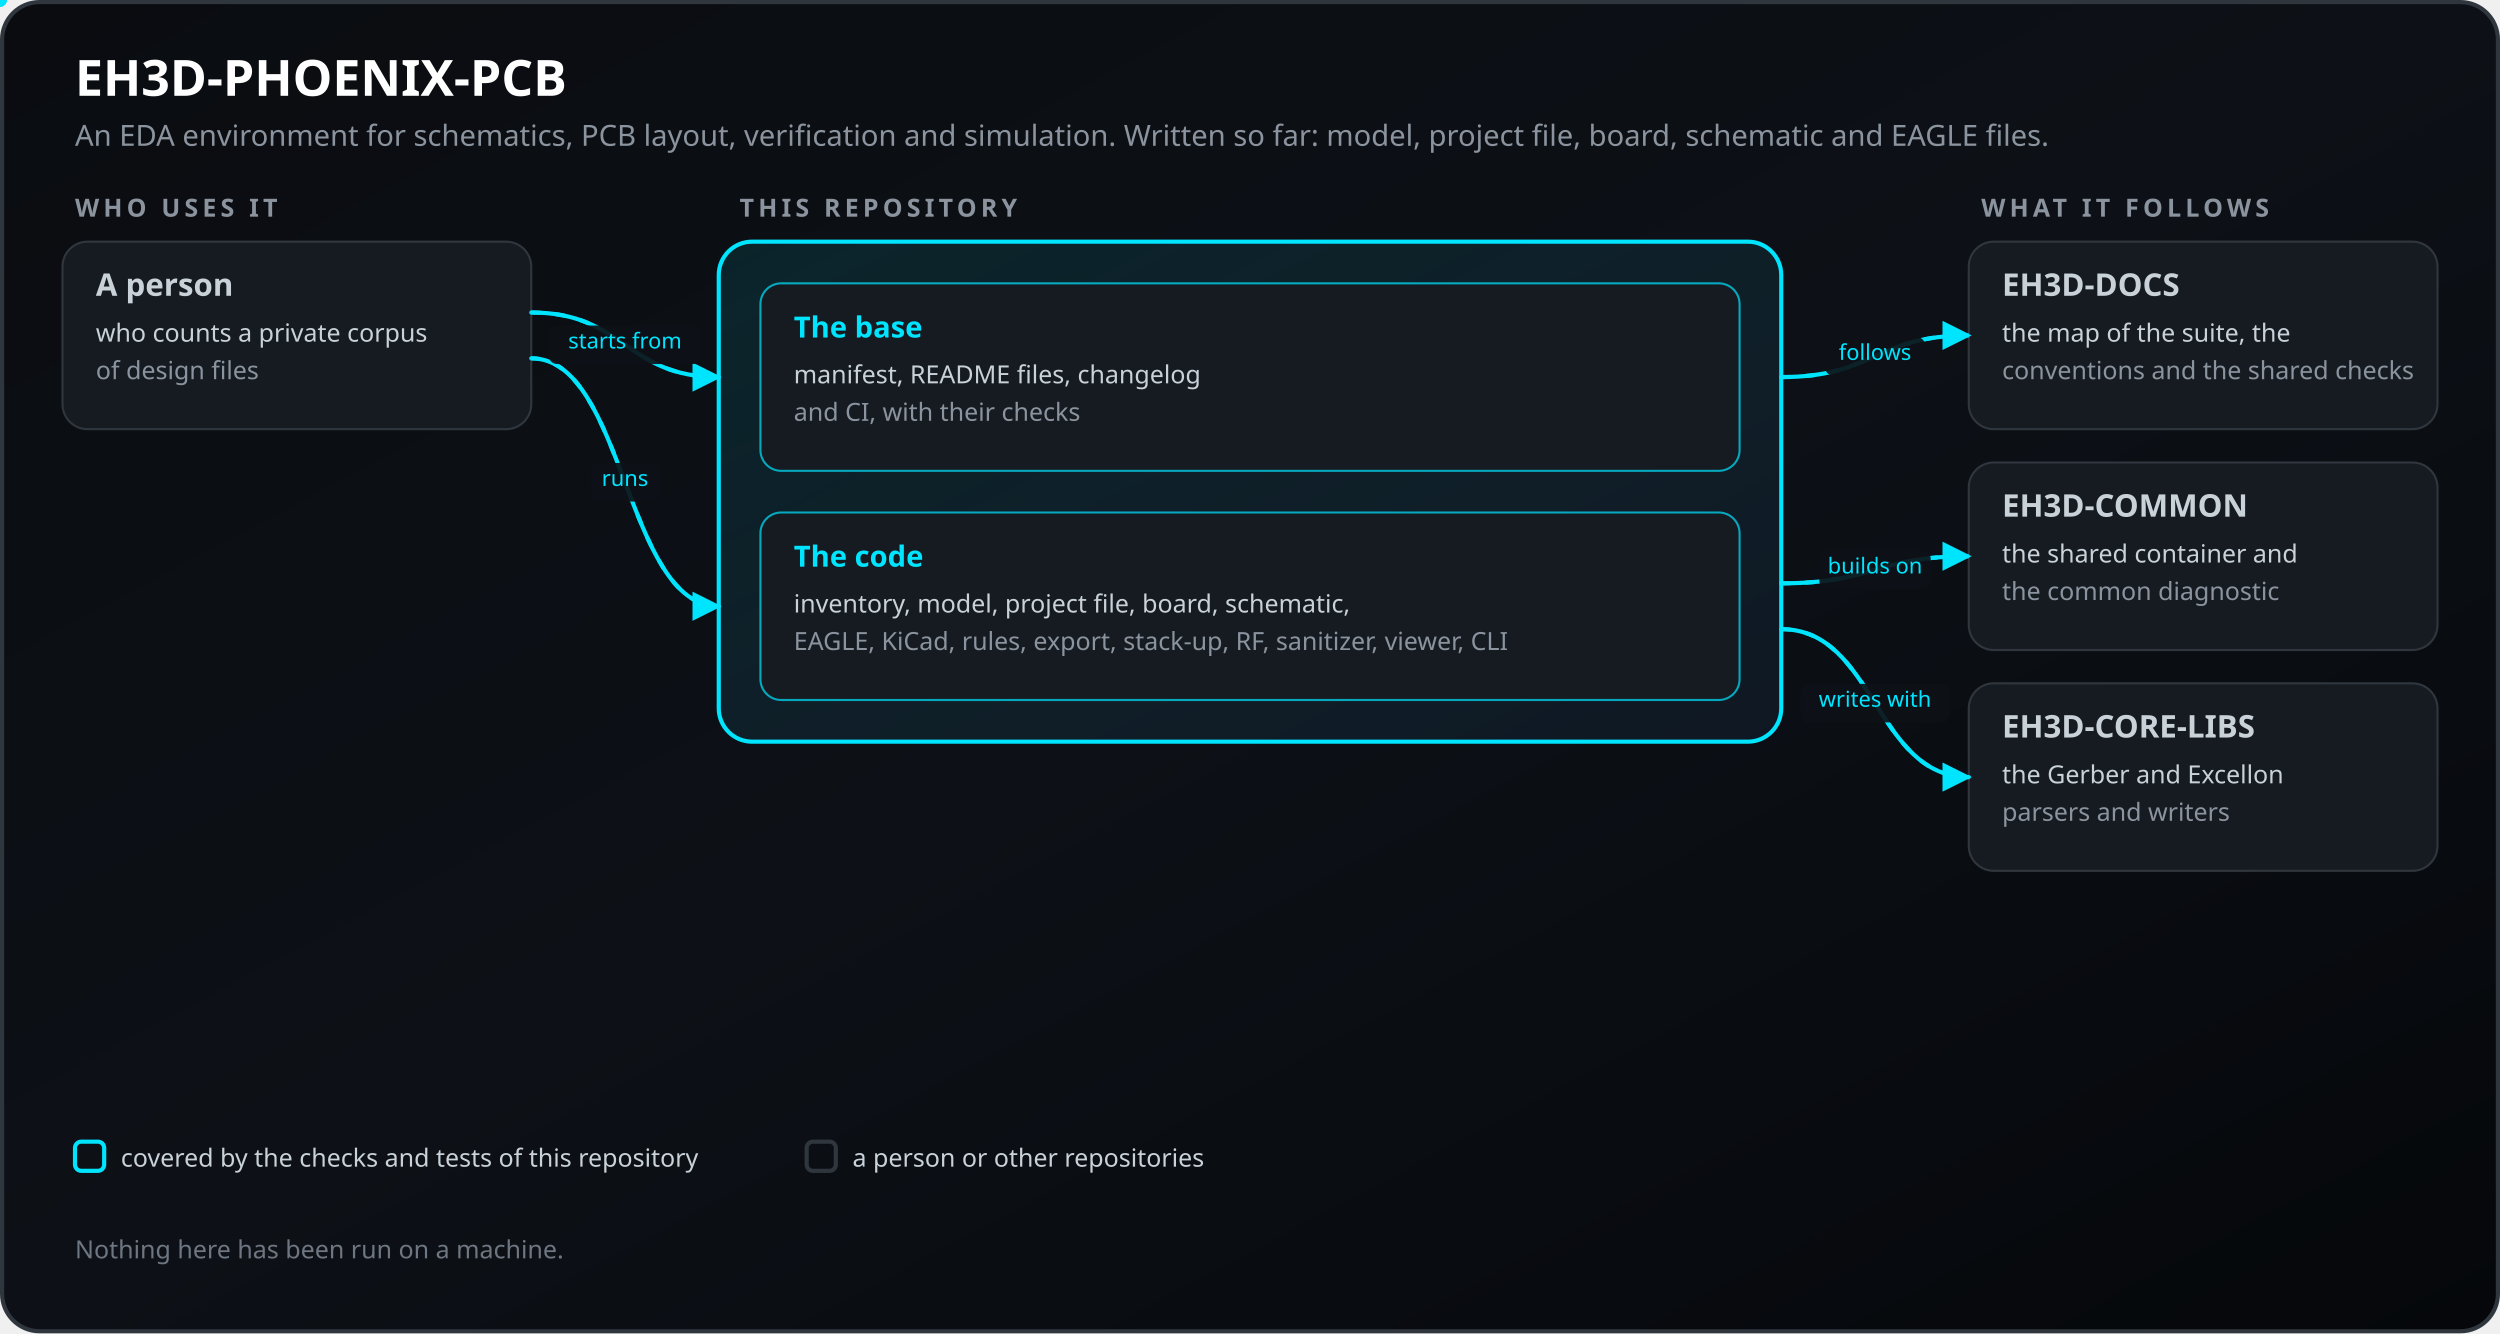
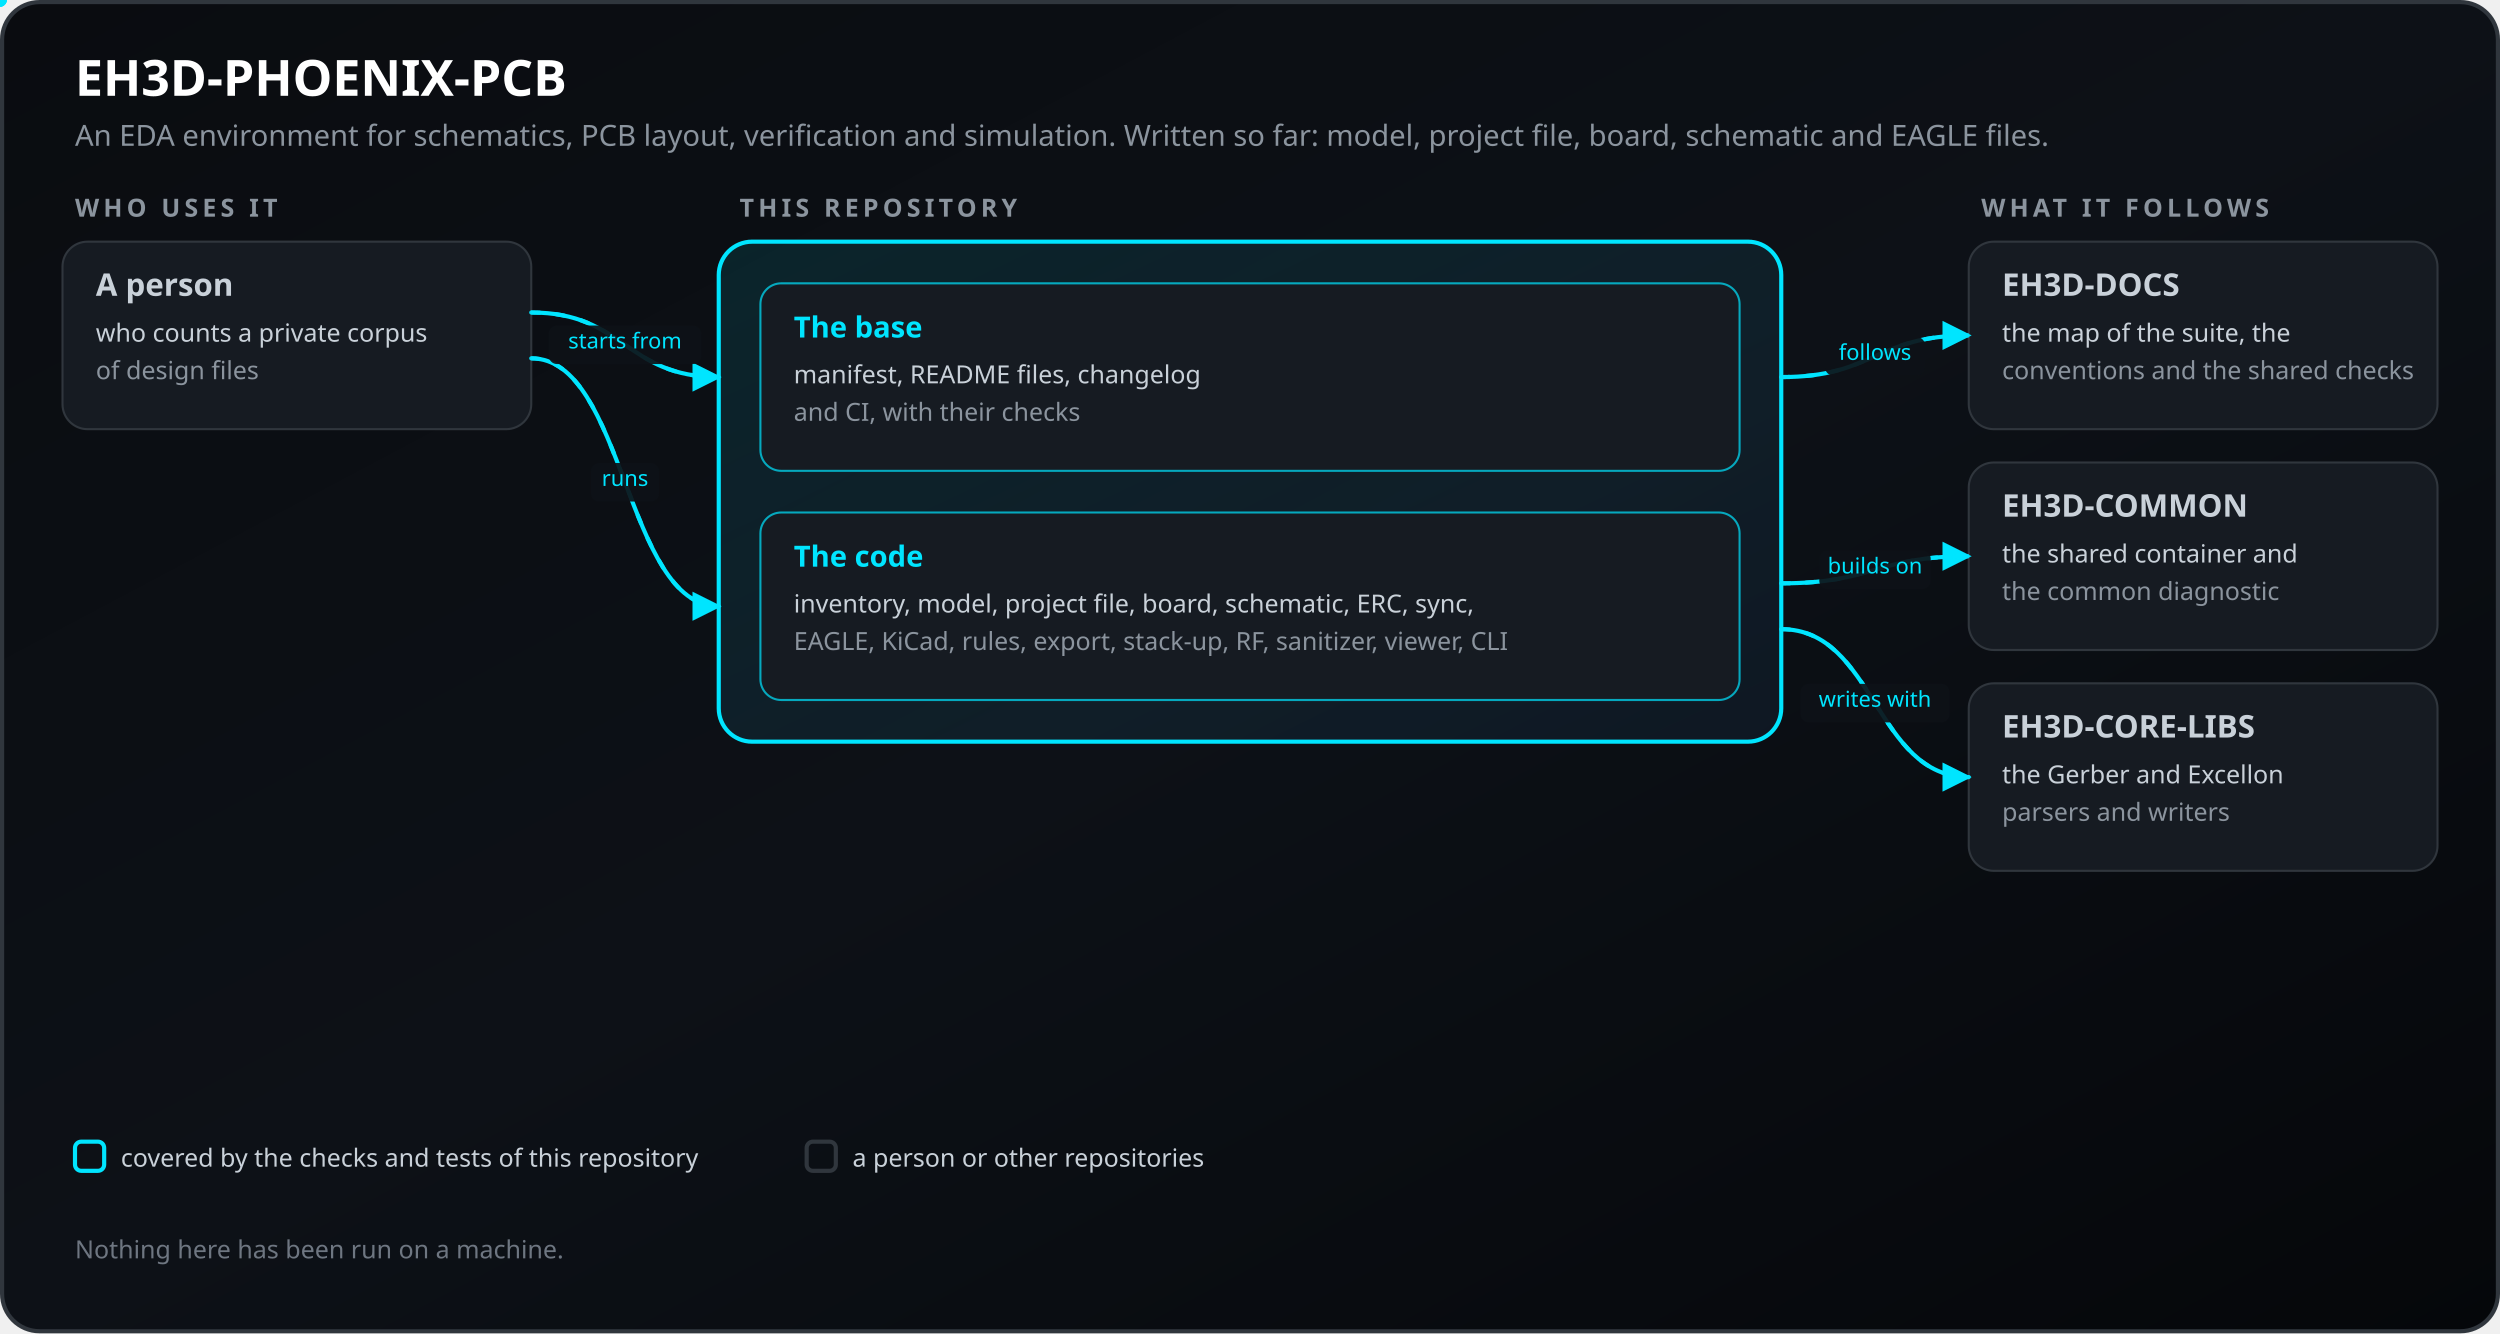
<svg xmlns="http://www.w3.org/2000/svg" viewBox="0 0 1200 640" width="1200" height="640" role="img" aria-labelledby="t d" font-family="'Segoe UI','Noto Sans','Noto Sans CJK SC','Microsoft YaHei','Yu Gothic','Helvetica Neue',Helvetica,Arial,sans-serif">
  <defs>
    <linearGradient id="bg" x1="0" y1="0" x2="1" y2="1">
      <stop offset="0" stop-color="#0A0C10" />
      <stop offset="0.5" stop-color="#0D1117" />
      <stop offset="1" stop-color="#05070A" />
    </linearGradient>
    <linearGradient id="card" x1="0" y1="0" x2="1" y2="1">
      <stop offset="0" stop-color="#121821" />
      <stop offset="1" stop-color="#0B0F15" />
    </linearGradient>
    <linearGradient id="line" x1="0" y1="0" x2="1" y2="0">
      <stop offset="0" stop-color="#00E5FF" />
      <stop offset="1" stop-color="#FF0055" />
    </linearGradient>
    <filter id="glow" x="-50%" y="-50%" width="200%" height="200%">
      <feGaussianBlur stdDeviation="3" result="b" />
      <feMerge>
        <feMergeNode in="b" />
        <feMergeNode in="SourceGraphic" />
      </feMerge>
    </filter>
    <linearGradient id="svc" x1="0" y1="0" x2="1" y2="1">
      <stop offset="0" stop-color="#00E5FF" stop-opacity="0.10" />
      <stop offset="1" stop-color="#4DA3FF" stop-opacity="0.06" />
    </linearGradient>
    <marker id="m00E5FF" viewBox="0 0 10 10" refX="9" refY="5" markerWidth="7" markerHeight="7" orient="auto-start-reverse">
      <path d="M0 0L10 5L0 10z" fill="#00E5FF" />
    </marker>
    <marker id="m30363D" viewBox="0 0 10 10" refX="9" refY="5" markerWidth="7" markerHeight="7" orient="auto-start-reverse">
      <path d="M0 0L10 5L0 10z" fill="#8B949E" />
    </marker>
  </defs>
  <rect x="1" y="1" width="1198" height="638" rx="18" fill="url(#bg)" stroke="#30363D" stroke-width="2" />
  <text x="36" y="46" font-family="'Segoe UI','Noto Sans','Noto Sans CJK SC','Microsoft YaHei','Yu Gothic','Helvetica Neue',Helvetica,Arial,sans-serif" font-size="24" font-weight="700" fill="#FFFFFF" text-anchor="start">EH3D-PHOENIX-PCB</text>
  <text x="36" y="70" font-family="'Segoe UI','Noto Sans','Noto Sans CJK SC','Microsoft YaHei','Yu Gothic','Helvetica Neue',Helvetica,Arial,sans-serif" font-size="14" font-weight="400" fill="#8B949E" text-anchor="start">An EDA environment for schematics, PCB layout, verification and simulation. Written so far: model, project file, board, schematic and EAGLE files.</text>
  <text x="36" y="104" font-family="'Segoe UI','Noto Sans','Noto Sans CJK SC','Microsoft YaHei','Yu Gothic','Helvetica Neue',Helvetica,Arial,sans-serif" font-size="12" font-weight="700" fill="#8B949E" text-anchor="start" letter-spacing="2">WHO USES IT</text>
  <text x="355" y="104" font-family="'Segoe UI','Noto Sans','Noto Sans CJK SC','Microsoft YaHei','Yu Gothic','Helvetica Neue',Helvetica,Arial,sans-serif" font-size="12" font-weight="700" fill="#8B949E" text-anchor="start" letter-spacing="2">THIS REPOSITORY</text>
  <text x="951" y="104" font-family="'Segoe UI','Noto Sans','Noto Sans CJK SC','Microsoft YaHei','Yu Gothic','Helvetica Neue',Helvetica,Arial,sans-serif" font-size="12" font-weight="700" fill="#8B949E" text-anchor="start" letter-spacing="2">WHAT IT FOLLOWS</text>
  <rect x="345" y="116" width="510" height="240" rx="16" fill="url(#svc)" stroke="#00E5FF" stroke-width="2">
    <animate attributeName="stroke-opacity" values="0.55;1;0.55" dur="4s" repeatCount="indefinite" />
  </rect>
  <rect x="30" y="116" width="225" height="90" rx="12" fill="#161B22" stroke="#30363D" stroke-width="1" />
  <text x="46" y="142" font-family="'Segoe UI','Noto Sans','Noto Sans CJK SC','Microsoft YaHei','Yu Gothic','Helvetica Neue',Helvetica,Arial,sans-serif" font-size="15" font-weight="700" fill="#C9D1D9" text-anchor="start">A person</text>
  <text x="46" y="164" font-family="'Segoe UI','Noto Sans','Noto Sans CJK SC','Microsoft YaHei','Yu Gothic','Helvetica Neue',Helvetica,Arial,sans-serif" font-size="12" font-weight="400" fill="#C9D1D9" text-anchor="start">who counts a private corpus</text>
  <text x="46" y="182" font-family="'Segoe UI','Noto Sans','Noto Sans CJK SC','Microsoft YaHei','Yu Gothic','Helvetica Neue',Helvetica,Arial,sans-serif" font-size="12" font-weight="400" fill="#8B949E" text-anchor="start">of design files</text>
  <rect x="365" y="136" width="470" height="90" rx="10" fill="#161B22" stroke="#00E5FF" stroke-width="1" stroke-opacity="0.7">
    <animate attributeName="stroke-opacity" values="0.45;1;0.45;0.45" keyTimes="0;0.08;0.2;1" dur="6s" begin="0s" repeatCount="indefinite" />
    <animate attributeName="stroke-width" values="1;2.4;1;1" keyTimes="0;0.08;0.2;1" dur="6s" begin="0s" repeatCount="indefinite" />
  </rect>
  <text x="381" y="162" font-family="'Segoe UI','Noto Sans','Noto Sans CJK SC','Microsoft YaHei','Yu Gothic','Helvetica Neue',Helvetica,Arial,sans-serif" font-size="14" font-weight="700" fill="#00E5FF" text-anchor="start">The base</text>
  <text x="381" y="184" font-family="'Segoe UI','Noto Sans','Noto Sans CJK SC','Microsoft YaHei','Yu Gothic','Helvetica Neue',Helvetica,Arial,sans-serif" font-size="12" font-weight="400" fill="#C9D1D9" text-anchor="start">manifest, README files, changelog</text>
  <text x="381" y="202" font-family="'Segoe UI','Noto Sans','Noto Sans CJK SC','Microsoft YaHei','Yu Gothic','Helvetica Neue',Helvetica,Arial,sans-serif" font-size="12" font-weight="400" fill="#8B949E" text-anchor="start">and CI, with their checks</text>
  <rect x="365" y="246" width="470" height="90" rx="10" fill="#161B22" stroke="#00E5FF" stroke-width="1" stroke-opacity="0.7">
    <animate attributeName="stroke-opacity" values="0.45;1;0.45;0.45" keyTimes="0;0.08;0.2;1" dur="6s" begin="1s" repeatCount="indefinite" />
    <animate attributeName="stroke-width" values="1;2.4;1;1" keyTimes="0;0.08;0.2;1" dur="6s" begin="1s" repeatCount="indefinite" />
  </rect>
  <text x="381" y="272" font-family="'Segoe UI','Noto Sans','Noto Sans CJK SC','Microsoft YaHei','Yu Gothic','Helvetica Neue',Helvetica,Arial,sans-serif" font-size="14" font-weight="700" fill="#00E5FF" text-anchor="start">The code</text>
-   <text x="381" y="294" font-family="'Segoe UI','Noto Sans','Noto Sans CJK SC','Microsoft YaHei','Yu Gothic','Helvetica Neue',Helvetica,Arial,sans-serif" font-size="12" font-weight="400" fill="#C9D1D9" text-anchor="start">inventory, model, project file, board, schematic,</text>
+   <text x="381" y="294" font-family="'Segoe UI','Noto Sans','Noto Sans CJK SC','Microsoft YaHei','Yu Gothic','Helvetica Neue',Helvetica,Arial,sans-serif" font-size="12" font-weight="400" fill="#C9D1D9" text-anchor="start">inventory, model, project file, board, schematic, ERC, sync,</text>
  <text x="381" y="312" font-family="'Segoe UI','Noto Sans','Noto Sans CJK SC','Microsoft YaHei','Yu Gothic','Helvetica Neue',Helvetica,Arial,sans-serif" font-size="12" font-weight="400" fill="#8B949E" text-anchor="start">EAGLE, KiCad, rules, export, stack-up, RF, sanitizer, viewer, CLI</text>
  <rect x="945" y="116" width="225" height="90" rx="12" fill="#161B22" stroke="#30363D" stroke-width="1" />
  <text x="961" y="142" font-family="'Segoe UI','Noto Sans','Noto Sans CJK SC','Microsoft YaHei','Yu Gothic','Helvetica Neue',Helvetica,Arial,sans-serif" font-size="15" font-weight="700" fill="#C9D1D9" text-anchor="start">EH3D-DOCS</text>
  <text x="961" y="164" font-family="'Segoe UI','Noto Sans','Noto Sans CJK SC','Microsoft YaHei','Yu Gothic','Helvetica Neue',Helvetica,Arial,sans-serif" font-size="12" font-weight="400" fill="#C9D1D9" text-anchor="start">the map of the suite, the</text>
  <text x="961" y="182" font-family="'Segoe UI','Noto Sans','Noto Sans CJK SC','Microsoft YaHei','Yu Gothic','Helvetica Neue',Helvetica,Arial,sans-serif" font-size="12" font-weight="400" fill="#8B949E" text-anchor="start">conventions and the shared checks</text>
  <rect x="945" y="222" width="225" height="90" rx="12" fill="#161B22" stroke="#30363D" stroke-width="1" />
  <text x="961" y="248" font-family="'Segoe UI','Noto Sans','Noto Sans CJK SC','Microsoft YaHei','Yu Gothic','Helvetica Neue',Helvetica,Arial,sans-serif" font-size="15" font-weight="700" fill="#C9D1D9" text-anchor="start">EH3D-COMMON</text>
  <text x="961" y="270" font-family="'Segoe UI','Noto Sans','Noto Sans CJK SC','Microsoft YaHei','Yu Gothic','Helvetica Neue',Helvetica,Arial,sans-serif" font-size="12" font-weight="400" fill="#C9D1D9" text-anchor="start">the shared container and</text>
  <text x="961" y="288" font-family="'Segoe UI','Noto Sans','Noto Sans CJK SC','Microsoft YaHei','Yu Gothic','Helvetica Neue',Helvetica,Arial,sans-serif" font-size="12" font-weight="400" fill="#8B949E" text-anchor="start">the common diagnostic</text>
  <rect x="945" y="328" width="225" height="90" rx="12" fill="#161B22" stroke="#30363D" stroke-width="1" />
  <text x="961" y="354" font-family="'Segoe UI','Noto Sans','Noto Sans CJK SC','Microsoft YaHei','Yu Gothic','Helvetica Neue',Helvetica,Arial,sans-serif" font-size="15" font-weight="700" fill="#C9D1D9" text-anchor="start">EH3D-CORE-LIBS</text>
  <text x="961" y="376" font-family="'Segoe UI','Noto Sans','Noto Sans CJK SC','Microsoft YaHei','Yu Gothic','Helvetica Neue',Helvetica,Arial,sans-serif" font-size="12" font-weight="400" fill="#C9D1D9" text-anchor="start">the Gerber and Excellon</text>
  <text x="961" y="394" font-family="'Segoe UI','Noto Sans','Noto Sans CJK SC','Microsoft YaHei','Yu Gothic','Helvetica Neue',Helvetica,Arial,sans-serif" font-size="12" font-weight="400" fill="#8B949E" text-anchor="start">parsers and writers</text>
  <path id="p0" d="M255 150 C300 150 300 181 345 181" stroke="#00E5FF" stroke-width="2" fill="none" marker-end="url(#m00E5FF)" />
  <path d="M255 150 C300 150 300 181 345 181" stroke="#00E5FF" stroke-width="2" fill="none" stroke-linecap="round" stroke-dasharray="4 8" opacity="0.95">
    <animate attributeName="stroke-dashoffset" from="0" to="-24" dur="1.2s" repeatCount="indefinite" />
  </path>
  <circle r="3.2" fill="#00E5FF">
    <animateMotion dur="1.8s" begin="0.00s" repeatCount="indefinite">
      <mpath href="#p0" />
    </animateMotion>
    <animate attributeName="opacity" values="0;1;1;0" keyTimes="0;0.15;0.85;1" dur="1.8s" begin="0.00s" repeatCount="indefinite" />
  </circle>
  <path id="p1" d="M855 181 C900 181 900 161 945 161" stroke="#00E5FF" stroke-width="2" fill="none" marker-end="url(#m00E5FF)" />
  <path d="M855 181 C900 181 900 161 945 161" stroke="#00E5FF" stroke-width="2" fill="none" stroke-linecap="round" stroke-dasharray="4 8" opacity="0.95">
    <animate attributeName="stroke-dashoffset" from="0" to="-24" dur="1.2s" repeatCount="indefinite" />
  </path>
  <circle r="3.2" fill="#00E5FF">
    <animateMotion dur="1.8s" begin="0.35s" repeatCount="indefinite">
      <mpath href="#p1" />
    </animateMotion>
    <animate attributeName="opacity" values="0;1;1;0" keyTimes="0;0.15;0.85;1" dur="1.8s" begin="0.35s" repeatCount="indefinite" />
  </circle>
  <path id="p2" d="M255 172 C300 172 300 291 345 291" stroke="#00E5FF" stroke-width="2" fill="none" marker-end="url(#m00E5FF)" />
  <path d="M255 172 C300 172 300 291 345 291" stroke="#00E5FF" stroke-width="2" fill="none" stroke-linecap="round" stroke-dasharray="4 8" opacity="0.95">
    <animate attributeName="stroke-dashoffset" from="0" to="-24" dur="1.2s" repeatCount="indefinite" />
  </path>
  <circle r="3.2" fill="#00E5FF">
    <animateMotion dur="1.8s" begin="0.70s" repeatCount="indefinite">
      <mpath href="#p2" />
    </animateMotion>
    <animate attributeName="opacity" values="0;1;1;0" keyTimes="0;0.15;0.85;1" dur="1.8s" begin="0.70s" repeatCount="indefinite" />
  </circle>
  <path id="p3" d="M855 280 C900 280 900 267 945 267" stroke="#00E5FF" stroke-width="2" fill="none" marker-end="url(#m00E5FF)" />
  <path d="M855 280 C900 280 900 267 945 267" stroke="#00E5FF" stroke-width="2" fill="none" stroke-linecap="round" stroke-dasharray="4 8" opacity="0.95">
    <animate attributeName="stroke-dashoffset" from="0" to="-24" dur="1.2s" repeatCount="indefinite" />
  </path>
  <circle r="3.2" fill="#00E5FF">
    <animateMotion dur="1.8s" begin="1.05s" repeatCount="indefinite">
      <mpath href="#p3" />
    </animateMotion>
    <animate attributeName="opacity" values="0;1;1;0" keyTimes="0;0.15;0.85;1" dur="1.8s" begin="1.05s" repeatCount="indefinite" />
  </circle>
  <path id="p4" d="M855 302 C900 302 900 373 945 373" stroke="#00E5FF" stroke-width="2" fill="none" marker-end="url(#m00E5FF)" />
  <path d="M855 302 C900 302 900 373 945 373" stroke="#00E5FF" stroke-width="2" fill="none" stroke-linecap="round" stroke-dasharray="4 8" opacity="0.95">
    <animate attributeName="stroke-dashoffset" from="0" to="-24" dur="1.2s" repeatCount="indefinite" />
  </path>
  <circle r="3.2" fill="#00E5FF">
    <animateMotion dur="1.8s" begin="1.40s" repeatCount="indefinite">
      <mpath href="#p4" />
    </animateMotion>
    <animate attributeName="opacity" values="0;1;1;0" keyTimes="0;0.15;0.85;1" dur="1.8s" begin="1.40s" repeatCount="indefinite" />
  </circle>
  <rect x="263.395" y="156.25" width="73.21" height="18.5" rx="4" fill="#0D1117" opacity="0.92" />
  <text x="300" y="167.25" font-family="'Segoe UI','Noto Sans','Noto Sans CJK SC','Microsoft YaHei','Yu Gothic','Helvetica Neue',Helvetica,Arial,sans-serif" font-size="10.5" font-weight="400" fill="#00E5FF" text-anchor="middle">starts from</text>
  <rect x="875.995" y="161.75" width="48.01" height="18.5" rx="4" fill="#0D1117" opacity="0.92" />
  <text x="900" y="172.75" font-family="'Segoe UI','Noto Sans','Noto Sans CJK SC','Microsoft YaHei','Yu Gothic','Helvetica Neue',Helvetica,Arial,sans-serif" font-size="10.5" font-weight="400" fill="#00E5FF" text-anchor="middle">follows</text>
  <rect x="283.66" y="222.25" width="32.68" height="18.5" rx="4" fill="#0D1117" opacity="0.92" />
  <text x="300" y="233.25" font-family="'Segoe UI','Noto Sans','Noto Sans CJK SC','Microsoft YaHei','Yu Gothic','Helvetica Neue',Helvetica,Arial,sans-serif" font-size="10.5" font-weight="400" fill="#00E5FF" text-anchor="middle">runs</text>
  <rect x="873.265" y="264.25" width="53.47" height="18.5" rx="4" fill="#0D1117" opacity="0.92" />
  <text x="900" y="275.25" font-family="'Segoe UI','Noto Sans','Noto Sans CJK SC','Microsoft YaHei','Yu Gothic','Helvetica Neue',Helvetica,Arial,sans-serif" font-size="10.5" font-weight="400" fill="#00E5FF" text-anchor="middle">builds on</text>
  <rect x="864.235" y="328.25" width="71.53" height="18.5" rx="4" fill="#0D1117" opacity="0.92" />
  <text x="900" y="339.25" font-family="'Segoe UI','Noto Sans','Noto Sans CJK SC','Microsoft YaHei','Yu Gothic','Helvetica Neue',Helvetica,Arial,sans-serif" font-size="10.5" font-weight="400" fill="#00E5FF" text-anchor="middle">writes with</text>
  <rect x="36" y="548" width="14" height="14" rx="3" fill="none" stroke="#00E5FF" stroke-width="2" />
  <text x="58" y="560" font-family="'Segoe UI','Noto Sans','Noto Sans CJK SC','Microsoft YaHei','Yu Gothic','Helvetica Neue',Helvetica,Arial,sans-serif" font-size="12" font-weight="400" fill="#C9D1D9" text-anchor="start">covered by the checks and tests of this repository</text>
  <rect x="387.2" y="548" width="14" height="14" rx="3" fill="none" stroke="#30363D" stroke-width="2" />
  <text x="409.2" y="560" font-family="'Segoe UI','Noto Sans','Noto Sans CJK SC','Microsoft YaHei','Yu Gothic','Helvetica Neue',Helvetica,Arial,sans-serif" font-size="12" font-weight="400" fill="#C9D1D9" text-anchor="start">a person or other repositories</text>
  <text x="36" y="604" font-family="'Segoe UI','Noto Sans','Noto Sans CJK SC','Microsoft YaHei','Yu Gothic','Helvetica Neue',Helvetica,Arial,sans-serif" font-size="12" font-weight="400" fill="#6E7681" text-anchor="start">Nothing here has been run on a machine.</text>
</svg>
